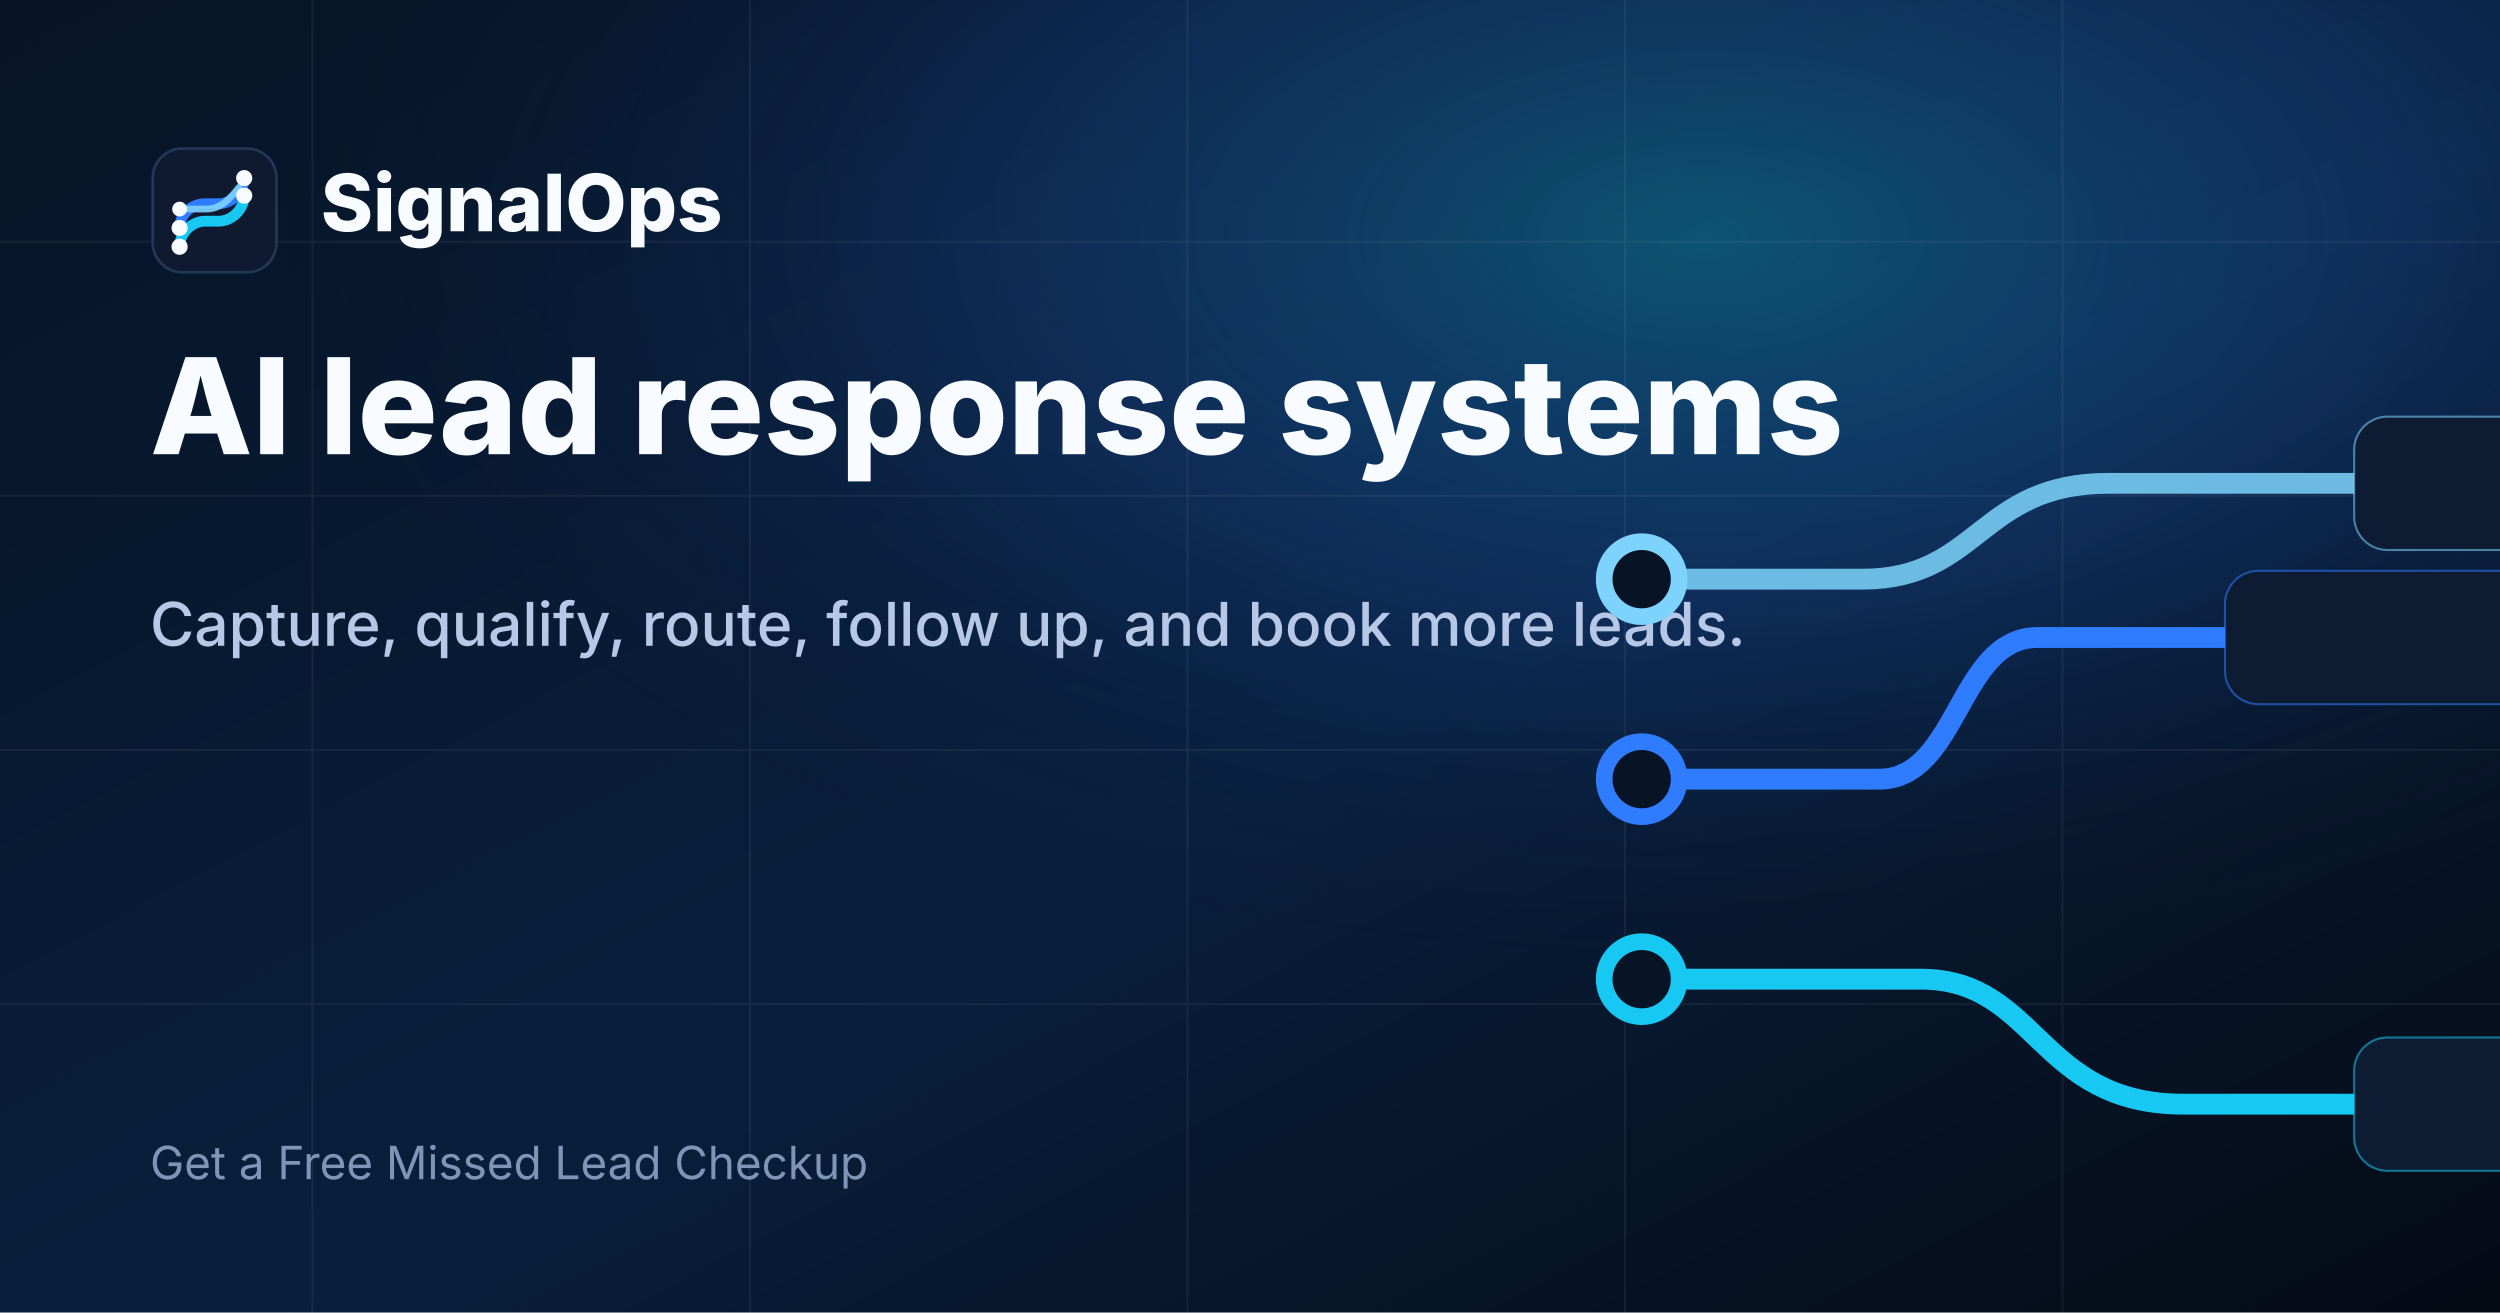
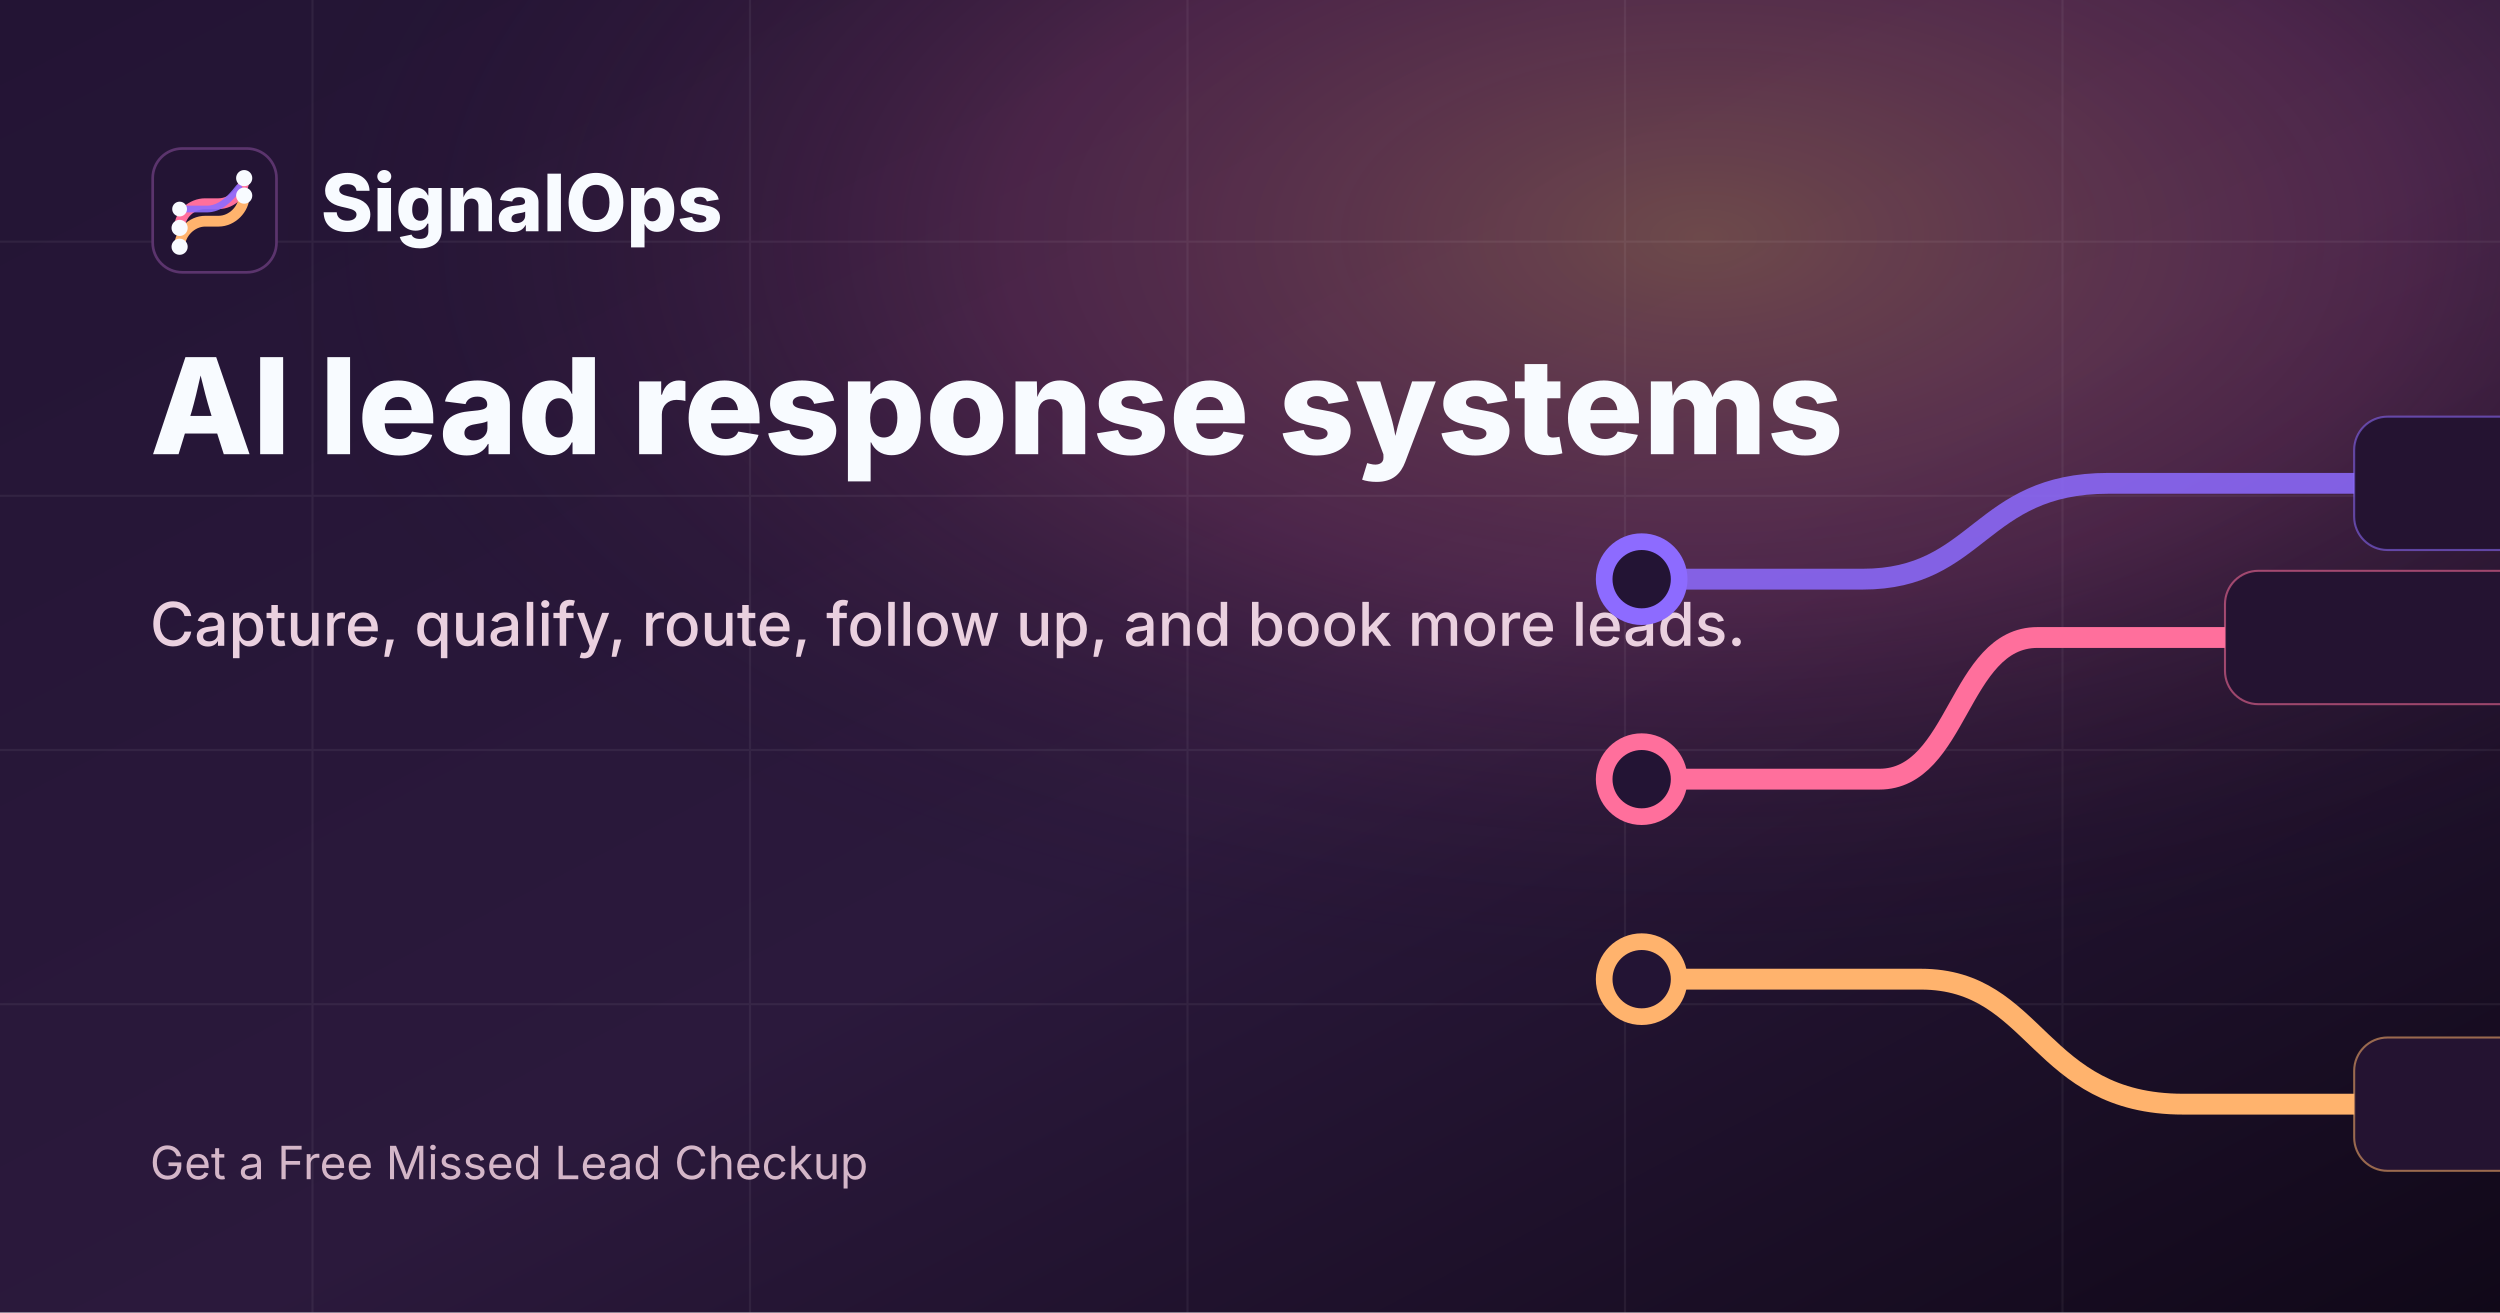
<svg xmlns="http://www.w3.org/2000/svg" width="1200" height="630" viewBox="0 0 1200 630" role="img" aria-labelledby="title desc">
  <defs>
    <linearGradient id="bg" x1="0" y1="0" x2="1" y2="1">
-       <stop offset="0" stop-color="#071426" />
-       <stop offset="0.55" stop-color="#081F3C" />
-       <stop offset="1" stop-color="#050A14" />
+       <stop offset="0" stop-color="#231434" />
+       <stop offset="0.55" stop-color="#2b193c" />
+       <stop offset="1" stop-color="#100818" />
    </linearGradient>
    <radialGradient id="glow" cx="68%" cy="18%" r="58%">
-       <stop offset="0" stop-color="#17C8F2" stop-opacity="0.32" />
-       <stop offset="0.48" stop-color="#2F7CFF" stop-opacity="0.16" />
-       <stop offset="1" stop-color="#060C18" stop-opacity="0" />
+       <stop offset="0" stop-color="#ffb36d" stop-opacity="0.32" />
+       <stop offset="0.48" stop-color="#ff6f9c" stop-opacity="0.16" />
+       <stop offset="1" stop-color="#100818" stop-opacity="0" />
    </radialGradient>
  </defs>
  <rect width="1200" height="630" fill="url(#bg)" />
  <rect width="1200" height="630" fill="url(#glow)" />
  <path d="M0 116H1200M0 238H1200M0 360H1200M0 482H1200M150 0V630M360 0V630M570 0V630M780 0V630M990 0V630" stroke="#ffffff" stroke-opacity="0.055" />
  <g transform="translate(72 70)">
-     <rect x="1.29" y="1.29" width="59.42" height="59.42" rx="14.21" fill="#0F1A30" stroke="#233757" stroke-width="1.29" />
-     <path d="M14.21 39.4C14.21 32.94 20.02 27.77 26.48 27.77H32.94C39.4 27.77 45.21 21.96 45.21 15.5" stroke="#2F7CFF" stroke-width="5.17" stroke-linecap="round" fill="none" />
-     <path d="M14.21 48.44C14.21 41.98 20.02 36.17 26.48 36.17H32.94C39.4 36.17 45.21 30.35 45.21 23.9" stroke="#17C8F2" stroke-width="5.17" stroke-linecap="round" fill="none" />
-     <path d="M14.21 30.35H27.13C33.58 30.35 38.1 25.83 42.63 20.02" stroke="#7DD3FC" stroke-width="3.23" stroke-linecap="round" fill="none" opacity="0.9" />
+     <rect x="1.29" y="1.29" width="59.42" height="59.42" rx="14.21" fill="#231434" stroke="#5b346d" stroke-width="1.29" />
+     <path d="M14.21 39.4C14.21 32.94 20.02 27.77 26.48 27.77H32.94C39.4 27.77 45.21 21.96 45.21 15.5" stroke="#ff6f9c" stroke-width="5.17" stroke-linecap="round" fill="none" />
+     <path d="M14.21 48.44C14.21 41.98 20.02 36.17 26.48 36.17H32.94C39.4 36.17 45.21 30.35 45.21 23.9" stroke="#ffb36d" stroke-width="5.17" stroke-linecap="round" fill="none" />
+     <path d="M14.21 30.35H27.13C33.58 30.35 38.1 25.83 42.63 20.02" stroke="#8d6bff" stroke-width="3.23" stroke-linecap="round" fill="none" opacity="0.9" />
    <circle cx="14.21" cy="30.35" r="3.55" fill="#F8FBFF" />
    <circle cx="14.21" cy="39.4" r="3.88" fill="#F8FBFF" />
    <circle cx="14.21" cy="48.44" r="3.88" fill="#F8FBFF" />
    <circle cx="45.21" cy="15.5" r="3.88" fill="#F8FBFF" />
    <circle cx="45.21" cy="23.9" r="3.88" fill="#F8FBFF" />
    <text x="82" y="41" fill="#F8FBFF" font-family="Inter, Segoe UI, Arial, sans-serif" font-size="38" font-weight="760">SignalOps</text>
  </g>
  <g transform="translate(72 218)">
    <text fill="#F8FBFF" font-family="Inter, Segoe UI, Arial, sans-serif" font-size="64" font-weight="780">
      <tspan x="0" y="0">AI lead response systems</tspan>
    </text>
-     <text x="0" y="92" fill="#B7C8E6" font-family="Inter, Segoe UI, Arial, sans-serif" font-size="29" font-weight="520">Capture, qualify, route, follow up, and book more leads.</text>
+     <text x="0" y="92" fill="#ead0df" font-family="Inter, Segoe UI, Arial, sans-serif" font-size="29" font-weight="520">Capture, qualify, route, follow up, and book more leads.</text>
  </g>
  <g transform="translate(762 178)" fill="none" stroke-linecap="round" stroke-linejoin="round">
-     <path d="M26 196H140C178 196 178 128 216 128H306" stroke="#2F7CFF" stroke-width="10" />
-     <path d="M26 292H160C216 292 216 352 286 352H368" stroke="#17C8F2" stroke-width="10" />
-     <path d="M26 100H132C188 100 188 54 250 54H368" stroke="#7DD3FC" stroke-width="10" opacity="0.85" />
-     <circle cx="26" cy="100" r="18" fill="#071426" stroke="#7DD3FC" stroke-width="8" />
-     <circle cx="26" cy="196" r="18" fill="#071426" stroke="#2F7CFF" stroke-width="8" />
-     <circle cx="26" cy="292" r="18" fill="#071426" stroke="#17C8F2" stroke-width="8" />
-     <rect x="368" y="22" width="190" height="64" rx="16" fill="#0D1B33" stroke="#7DD3FC" stroke-opacity="0.55" />
-     <rect x="306" y="96" width="252" height="64" rx="16" fill="#0D1B33" stroke="#2F7CFF" stroke-opacity="0.55" />
-     <rect x="368" y="320" width="190" height="64" rx="16" fill="#0D1B33" stroke="#17C8F2" stroke-opacity="0.55" />
+     <path d="M26 196H140C178 196 178 128 216 128H306" stroke="#ff6f9c" stroke-width="10" />
+     <path d="M26 292H160C216 292 216 352 286 352H368" stroke="#ffb36d" stroke-width="10" />
+     <path d="M26 100H132C188 100 188 54 250 54H368" stroke="#8d6bff" stroke-width="10" opacity="0.85" />
+     <circle cx="26" cy="100" r="18" fill="#231434" stroke="#8d6bff" stroke-width="8" />
+     <circle cx="26" cy="196" r="18" fill="#231434" stroke="#ff6f9c" stroke-width="8" />
+     <circle cx="26" cy="292" r="18" fill="#231434" stroke="#ffb36d" stroke-width="8" />
+     <rect x="368" y="22" width="190" height="64" rx="16" fill="#241331" stroke="#8d6bff" stroke-opacity="0.55" />
+     <rect x="306" y="96" width="252" height="64" rx="16" fill="#241331" stroke="#ff6f9c" stroke-opacity="0.55" />
+     <rect x="368" y="320" width="190" height="64" rx="16" fill="#241331" stroke="#ffb36d" stroke-opacity="0.55" />
  </g>
-   <text x="72" y="566" fill="#7F95B8" font-family="Inter, Segoe UI, Arial, sans-serif" font-size="22">Get a Free Missed Lead Checkup</text>
+   <text x="72" y="566" fill="#d4b6c8" font-family="Inter, Segoe UI, Arial, sans-serif" font-size="22">Get a Free Missed Lead Checkup</text>
</svg>
